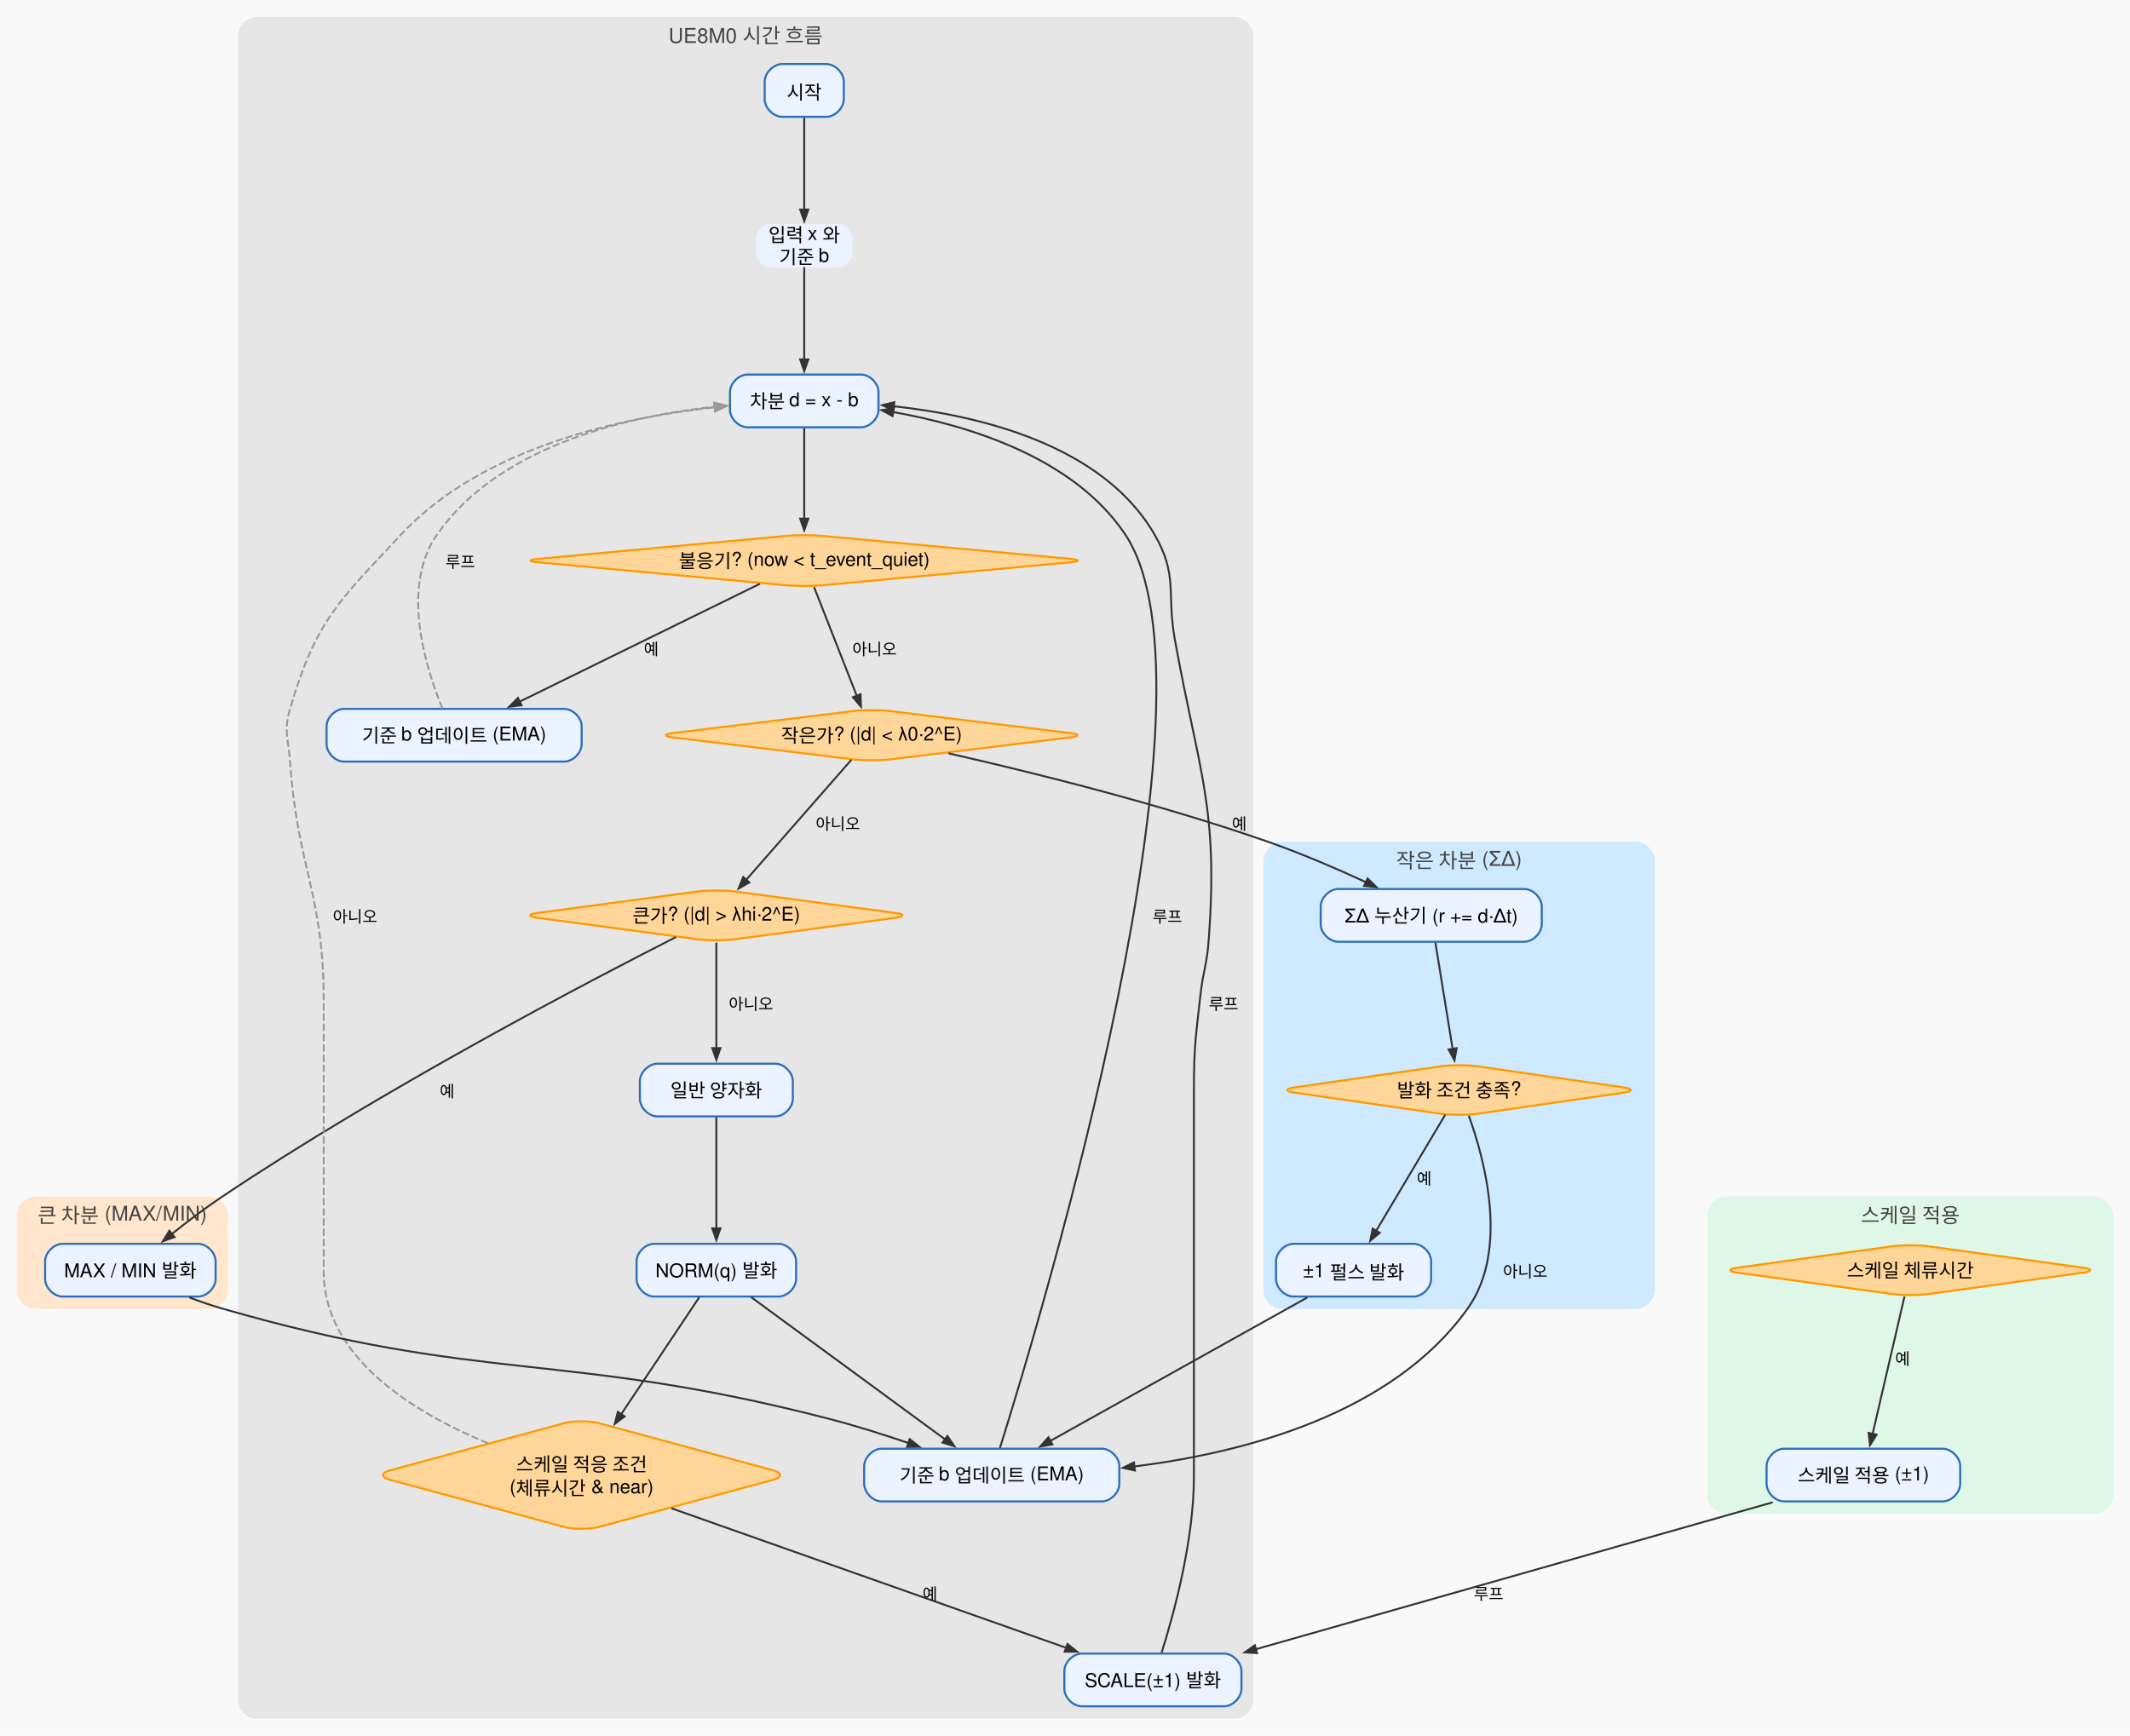
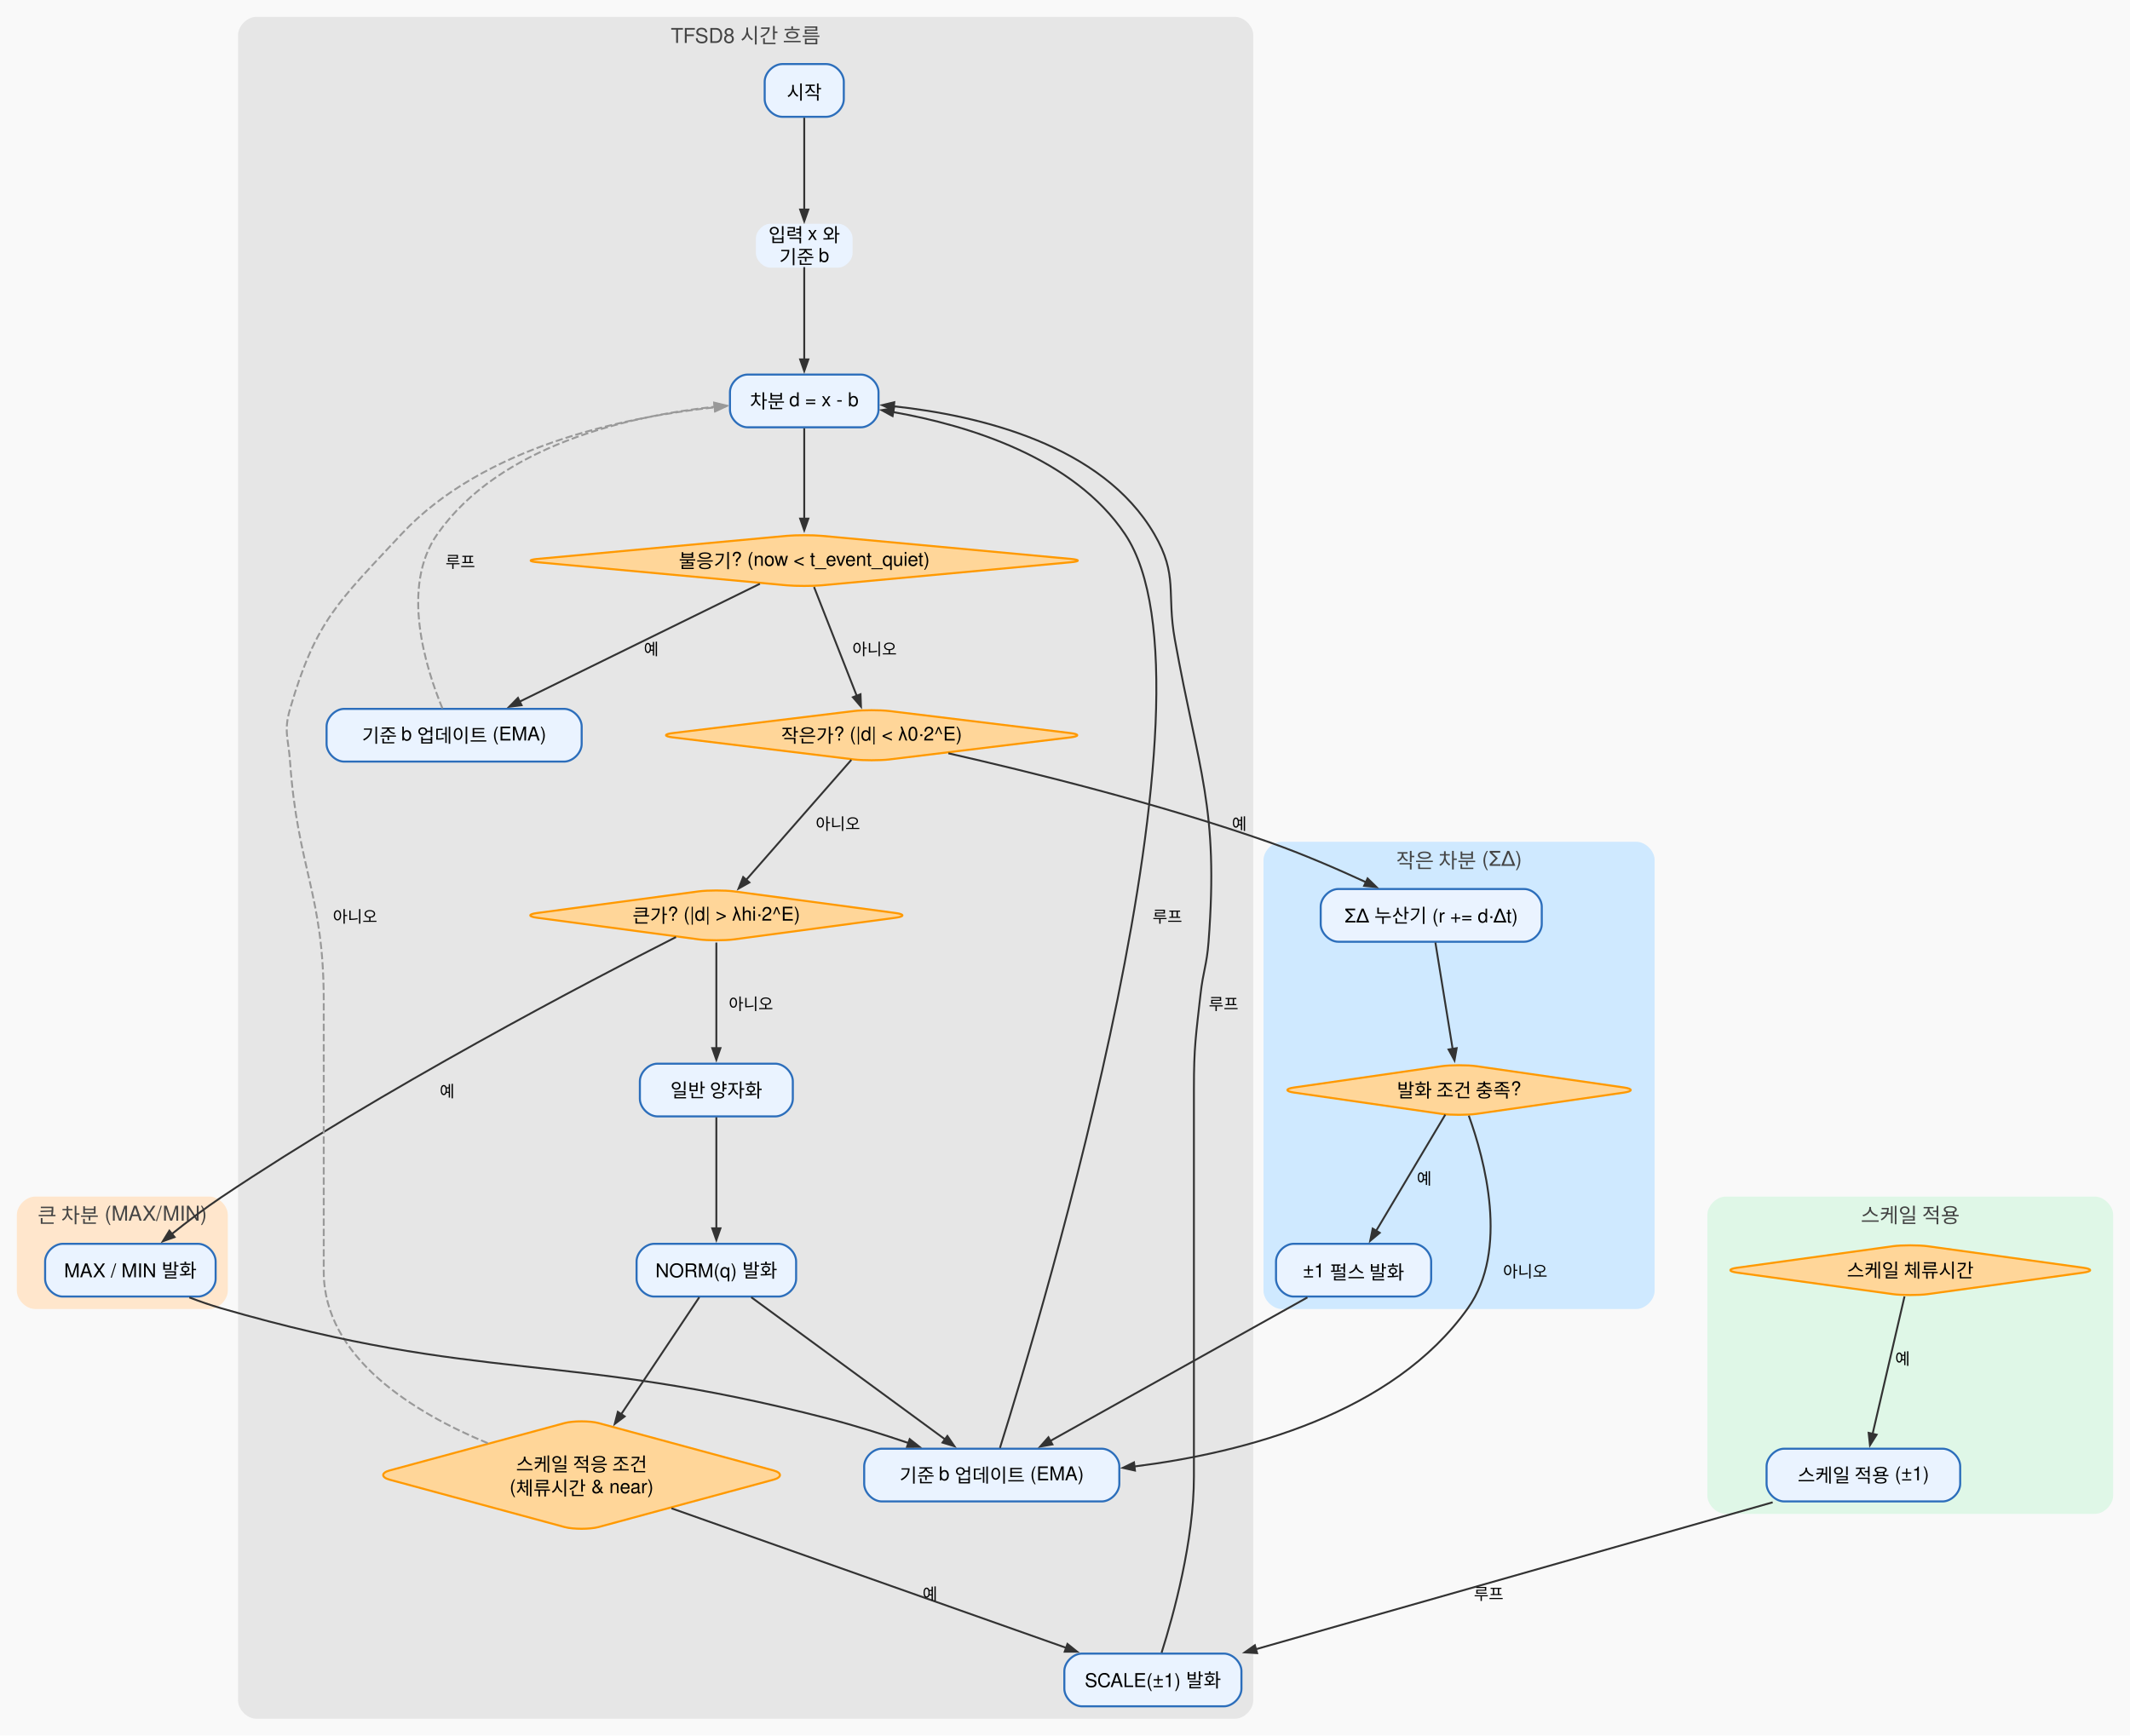
<svg xmlns="http://www.w3.org/2000/svg" width="1454pt" height="1185pt" viewBox="0.00 0.00 1454.00 1185.00">
  <g id="graph0" class="graph" transform="scale(1 1) rotate(0) translate(4 1181.03)">
    <polygon fill="#f9f9f9" stroke="none" points="-4,4 -4,-1181.03 1450,-1181.03 1450,4 -4,4" />
    <g id="clust1" class="cluster">
      <path fill="#e6e6e6" stroke="#e6e6e6" d="M171,-8C171,-8 839,-8 839,-8 845,-8 851,-14 851,-20 851,-20 851,-1157.03 851,-1157.03 851,-1163.03 845,-1169.03 839,-1169.03 839,-1169.03 171,-1169.03 171,-1169.03 165,-1169.03 159,-1163.03 159,-1157.03 159,-1157.03 159,-20 159,-20 159,-14 165,-8 171,-8" />
-       <text xml:space="preserve" text-anchor="middle" x="505" y="-1151.73" font-family="Helvetica,sans-Serif" font-size="14.00" fill="#444444">UE8M0 시간 흐름</text>
+       <text xml:space="preserve" text-anchor="middle" x="505" y="-1151.73" font-family="Helvetica,sans-Serif" font-size="14.00" fill="#444444">TFSD8 시간 흐름</text>
    </g>
    <g id="clust2" class="cluster">
      <path fill="#cfe9ff" stroke="#cfe9ff" d="M871,-287.78C871,-287.78 1113,-287.78 1113,-287.78 1119,-287.78 1125,-293.78 1125,-299.78 1125,-299.78 1125,-593.78 1125,-593.78 1125,-599.78 1119,-605.78 1113,-605.78 1113,-605.78 871,-605.78 871,-605.78 865,-605.78 859,-599.78 859,-593.78 859,-593.78 859,-299.78 859,-299.78 859,-293.78 865,-287.78 871,-287.78" />
      <text xml:space="preserve" text-anchor="middle" x="992" y="-588.48" font-family="Helvetica,sans-Serif" font-size="14.00" fill="#444444">작은 차분 (ΣΔ)</text>
    </g>
    <g id="clust3" class="cluster">
      <path fill="#ffe6cc" stroke="#ffe6cc" d="M20,-287.78C20,-287.78 139,-287.78 139,-287.78 145,-287.78 151,-293.78 151,-299.78 151,-299.78 151,-351.53 151,-351.53 151,-357.53 145,-363.53 139,-363.53 139,-363.53 20,-363.53 20,-363.53 14,-363.53 8,-357.53 8,-351.53 8,-351.53 8,-299.78 8,-299.78 8,-293.78 14,-287.78 20,-287.78" />
      <text xml:space="preserve" text-anchor="middle" x="79.5" y="-346.23" font-family="Helvetica,sans-Serif" font-size="14.00" fill="#444444">큰 차분 (MAX/MIN)</text>
    </g>
    <g id="clust4" class="cluster">
      <path fill="#dff7e7" stroke="#dff7e7" d="M1174,-147.89C1174,-147.89 1426,-147.89 1426,-147.89 1432,-147.89 1438,-153.89 1438,-159.89 1438,-159.89 1438,-351.53 1438,-351.53 1438,-357.53 1432,-363.53 1426,-363.53 1426,-363.53 1174,-363.53 1174,-363.53 1168,-363.53 1162,-357.53 1162,-351.53 1162,-351.53 1162,-159.89 1162,-159.89 1162,-153.89 1168,-147.89 1174,-147.89" />
      <text xml:space="preserve" text-anchor="middle" x="1300" y="-346.23" font-family="Helvetica,sans-Serif" font-size="14.00" fill="#444444">스케일 적용</text>
    </g>
    <g id="node1" class="node">
      <path fill="#eaf3ff" stroke="#2c6ebb" stroke-width="1.4" d="M560,-1137.28C560,-1137.28 530,-1137.28 530,-1137.28 524,-1137.28 518,-1131.28 518,-1125.28 518,-1125.28 518,-1113.28 518,-1113.28 518,-1107.28 524,-1101.28 530,-1101.28 530,-1101.28 560,-1101.28 560,-1101.28 566,-1101.28 572,-1107.28 572,-1113.28 572,-1113.28 572,-1125.28 572,-1125.28 572,-1131.28 566,-1137.28 560,-1137.28" />
      <text xml:space="preserve" text-anchor="middle" x="545" y="-1113.31" font-family="Helvetica,sans-Serif" font-size="13.00">시작</text>
    </g>
    <g id="node2" class="node">
      <path fill="#eaf3ff" stroke="none" stroke-width="1.4" d="M568,-1028.28C568,-1028.28 522,-1028.28 522,-1028.28 517,-1028.28 512,-1023.28 512,-1018.28 512,-1018.28 512,-1008.28 512,-1008.28 512,-1003.28 517,-998.28 522,-998.28 522,-998.28 568,-998.28 568,-998.28 573,-998.28 578,-1003.28 578,-1008.28 578,-1008.28 578,-1018.28 578,-1018.28 578,-1023.28 573,-1028.28 568,-1028.28" />
      <text xml:space="preserve" text-anchor="middle" x="545" y="-1015.93" font-family="Helvetica,sans-Serif" font-size="13.00" fill="#000000">입력 x 와</text>
      <text xml:space="preserve" text-anchor="middle" x="545" y="-1000.93" font-family="Helvetica,sans-Serif" font-size="13.00" fill="#000000">기준 b</text>
    </g>
    <g id="edge1" class="edge">
      <path fill="none" stroke="#333333" stroke-width="1.3" d="M545,-1100.64C545,-1083.33 545,-1056.82 545,-1037.75" />
      <polygon fill="#333333" stroke="#333333" stroke-width="1.3" points="547.8,-1037.98 545,-1029.98 542.2,-1037.98 547.8,-1037.98" />
    </g>
    <g id="node3" class="node">
      <path fill="#eaf3ff" stroke="#2c6ebb" stroke-width="1.4" d="M583.7,-925.28C583.7,-925.28 506.3,-925.28 506.3,-925.28 500.3,-925.28 494.3,-919.28 494.3,-913.28 494.3,-913.28 494.3,-901.28 494.3,-901.28 494.3,-895.28 500.3,-889.28 506.3,-889.28 506.3,-889.28 583.7,-889.28 583.7,-889.28 589.7,-889.28 595.7,-895.28 595.7,-901.28 595.7,-901.28 595.7,-913.28 595.7,-913.28 595.7,-919.28 589.7,-925.28 583.7,-925.28" />
      <text xml:space="preserve" text-anchor="middle" x="545" y="-902.43" font-family="Helvetica,sans-Serif" font-size="13.00">차분 d = x - b</text>
    </g>
    <g id="edge2" class="edge">
      <path fill="none" stroke="#333333" stroke-width="1.3" d="M545,-998.68C545,-982.74 545,-955.92 545,-935.62" />
      <polygon fill="#333333" stroke="#333333" stroke-width="1.3" points="547.8,-935.66 545,-927.66 542.2,-935.66 547.8,-935.66" />
    </g>
    <g id="node4" class="node">
      <path fill="#ffd699" stroke="#ff9900" stroke-width="1.4" d="M533.05,-815.17C533.05,-815.17 362.73,-799.39 362.73,-799.39 356.75,-798.83 356.75,-797.73 362.73,-797.17 362.73,-797.17 533.05,-781.39 533.05,-781.39 539.03,-780.83 550.97,-780.83 556.95,-781.39 556.95,-781.39 727.27,-797.17 727.27,-797.17 733.25,-797.73 733.25,-798.83 727.27,-799.39 727.27,-799.39 556.95,-815.17 556.95,-815.17 550.97,-815.73 539.03,-815.73 533.05,-815.17" />
      <text xml:space="preserve" text-anchor="middle" x="545" y="-793.43" font-family="Helvetica,sans-Serif" font-size="13.00">불응기? (now &lt; t_event_quiet)</text>
    </g>
    <g id="edge3" class="edge">
      <path fill="none" stroke="#333333" stroke-width="1.3" d="M545,-888.61C545,-871.81 545,-846.27 545,-826.8" />
      <polygon fill="#333333" stroke="#333333" stroke-width="1.3" points="547.8,-826.94 545,-818.94 542.2,-826.94 547.8,-826.94" />
    </g>
    <g id="node5" class="node">
      <path fill="#eaf3ff" stroke="#2c6ebb" stroke-width="1.4" d="M381.07,-697.03C381.07,-697.03 230.93,-697.03 230.93,-697.03 224.93,-697.03 218.93,-691.03 218.93,-685.03 218.93,-685.03 218.93,-673.03 218.93,-673.03 218.93,-667.03 224.93,-661.03 230.93,-661.03 230.93,-661.03 381.07,-661.03 381.07,-661.03 387.07,-661.03 393.07,-667.03 393.07,-673.03 393.07,-673.03 393.07,-685.03 393.07,-685.03 393.07,-691.03 387.07,-697.03 381.07,-697.03" />
      <text xml:space="preserve" text-anchor="middle" x="306" y="-674.18" font-family="Helvetica,sans-Serif" font-size="13.00">기준 b 업데이트 (EMA)</text>
    </g>
    <g id="edge4" class="edge">
      <path fill="none" stroke="#333333" stroke-width="1.3" d="M514.73,-782.43C473.31,-762.11 398.66,-725.49 350.77,-701.99" />
      <polygon fill="#333333" stroke="#333333" stroke-width="1.3" points="352.04,-699.5 343.63,-698.49 349.57,-704.53 352.04,-699.5" />
      <text xml:space="preserve" text-anchor="middle" x="440.54" y="-733.83" font-family="Helvetica,sans-Serif" font-size="11.00">예</text>
    </g>
    <g id="node6" class="node">
      <path fill="#ffd699" stroke="#ff9900" stroke-width="1.4" d="M579.09,-695.58C579.09,-695.58 455.1,-680.48 455.1,-680.48 449.15,-679.76 449.15,-678.3 455.1,-677.58 455.1,-677.58 579.09,-662.48 579.09,-662.48 585.04,-661.76 596.96,-661.76 602.91,-662.48 602.91,-662.48 726.9,-677.58 726.9,-677.58 732.85,-678.3 732.85,-679.76 726.9,-680.48 726.9,-680.48 602.91,-695.58 602.91,-695.58 596.96,-696.3 585.04,-696.3 579.09,-695.58" />
      <text xml:space="preserve" text-anchor="middle" x="591" y="-674.18" font-family="Helvetica,sans-Serif" font-size="13.00">작은가? (|d| &lt; λ0·2^E)</text>
    </g>
    <g id="edge5" class="edge">
      <path fill="none" stroke="#333333" stroke-width="1.3" d="M551.69,-780.23C559.36,-760.67 572.03,-728.38 580.91,-705.76" />
      <polygon fill="#333333" stroke="#333333" stroke-width="1.3" points="583.42,-707.02 583.73,-698.55 578.21,-704.98 583.42,-707.02" />
      <text xml:space="preserve" text-anchor="middle" x="593" y="-733.83" font-family="Helvetica,sans-Serif" font-size="11.00">아니오</text>
    </g>
    <g id="edge6" class="edge">
      <path fill="none" stroke="#999999" stroke-width="1.3" stroke-dasharray="5,2" d="M298.01,-697.37C286.49,-725.2 269.24,-780.36 294.5,-816.28 337.12,-876.88 424.61,-896.88 484.05,-903.36" />
      <polygon fill="#999999" stroke="#999999" stroke-width="1.3" points="483.5,-906.12 491.74,-904.12 484.06,-900.54 483.5,-906.12" />
      <text xml:space="preserve" text-anchor="middle" x="310.25" y="-793.45" font-family="Helvetica,sans-Serif" font-size="11.00">루프</text>
    </g>
    <g id="node7" class="node">
      <path fill="#ffd699" stroke="#ff9900" stroke-width="1.4" d="M473.11,-572.44C473.11,-572.44 362.44,-557.62 362.44,-557.62 356.5,-556.83 356.5,-555.23 362.44,-554.44 362.44,-554.44 473.11,-539.62 473.11,-539.62 479.05,-538.83 490.95,-538.83 496.89,-539.62 496.89,-539.62 607.56,-554.44 607.56,-554.44 613.5,-555.23 613.5,-556.83 607.56,-557.62 607.56,-557.62 496.89,-572.44 496.89,-572.44 490.95,-573.23 479.05,-573.23 473.11,-572.44" />
      <text xml:space="preserve" text-anchor="middle" x="485" y="-551.18" font-family="Helvetica,sans-Serif" font-size="13.00">큰가? (|d| &gt; λhi·2^E)</text>
    </g>
    <g id="edge8" class="edge">
      <path fill="none" stroke="#333333" stroke-width="1.3" d="M577.14,-662.21C558.81,-641.29 526.37,-604.25 505.28,-580.18" />
      <polygon fill="#333333" stroke="#333333" stroke-width="1.3" points="507.54,-578.51 500.16,-574.33 503.32,-582.2 507.54,-578.51" />
      <text xml:space="preserve" text-anchor="middle" x="567.97" y="-614.58" font-family="Helvetica,sans-Serif" font-size="11.00">아니오</text>
    </g>
    <g id="node13" class="node">
      <path fill="#eaf3ff" stroke="#2c6ebb" stroke-width="1.4" d="M1036.45,-574.03C1036.45,-574.03 909.55,-574.03 909.55,-574.03 903.55,-574.03 897.55,-568.03 897.55,-562.03 897.55,-562.03 897.55,-550.03 897.55,-550.03 897.55,-544.03 903.55,-538.03 909.55,-538.03 909.55,-538.03 1036.45,-538.03 1036.45,-538.03 1042.45,-538.03 1048.45,-544.03 1048.45,-550.03 1048.45,-550.03 1048.45,-562.03 1048.45,-562.03 1048.45,-568.03 1042.45,-574.03 1036.45,-574.03" />
      <text xml:space="preserve" text-anchor="middle" x="973" y="-551.18" font-family="Helvetica,sans-Serif" font-size="13.00">ΣΔ 누산기 (r += d·Δt)</text>
    </g>
    <g id="edge7" class="edge">
      <path fill="none" stroke="#333333" stroke-width="1.3" d="M643.38,-666.7C698.7,-654.15 788.11,-632.14 863,-605.78 885.04,-598.02 908.83,-587.74 928.62,-578.61" />
      <polygon fill="#333333" stroke="#333333" stroke-width="1.3" points="929.56,-581.26 935.63,-575.35 927.19,-576.19 929.56,-581.26" />
      <text xml:space="preserve" text-anchor="middle" x="841.96" y="-614.58" font-family="Helvetica,sans-Serif" font-size="11.00">예</text>
    </g>
    <g id="node8" class="node">
      <path fill="#eaf3ff" stroke="#2c6ebb" stroke-width="1.4" d="M525.2,-454.78C525.2,-454.78 444.8,-454.78 444.8,-454.78 438.8,-454.78 432.8,-448.78 432.8,-442.78 432.8,-442.78 432.8,-430.78 432.8,-430.78 432.8,-424.78 438.8,-418.78 444.8,-418.78 444.8,-418.78 525.2,-418.78 525.2,-418.78 531.2,-418.78 537.2,-424.78 537.2,-430.78 537.2,-430.78 537.2,-442.78 537.2,-442.78 537.2,-448.78 531.2,-454.78 525.2,-454.78" />
      <text xml:space="preserve" text-anchor="middle" x="485" y="-431.93" font-family="Helvetica,sans-Serif" font-size="13.00">일반 양자화</text>
    </g>
    <g id="edge10" class="edge">
      <path fill="none" stroke="#333333" stroke-width="1.3" d="M485,-537.48C485,-518.39 485,-487.65 485,-465.34" />
      <polygon fill="#333333" stroke="#333333" stroke-width="1.3" points="487.8,-465.42 485,-457.42 482.2,-465.42 487.8,-465.42" />
      <text xml:space="preserve" text-anchor="middle" x="508.62" y="-491.58" font-family="Helvetica,sans-Serif" font-size="11.00">아니오</text>
    </g>
    <g id="node16" class="node">
      <path fill="#eaf3ff" stroke="#2c6ebb" stroke-width="1.4" d="M131.2,-331.78C131.2,-331.78 38.8,-331.78 38.8,-331.78 32.8,-331.78 26.8,-325.78 26.8,-319.78 26.8,-319.78 26.8,-307.78 26.8,-307.78 26.8,-301.78 32.8,-295.78 38.8,-295.78 38.8,-295.78 131.2,-295.78 131.2,-295.78 137.2,-295.78 143.2,-301.78 143.2,-307.78 143.2,-307.78 143.2,-319.78 143.2,-319.78 143.2,-325.78 137.2,-331.78 131.2,-331.78" />
      <text xml:space="preserve" text-anchor="middle" x="85" y="-308.93" font-family="Helvetica,sans-Serif" font-size="13.00">MAX / MIN 발화</text>
    </g>
    <g id="edge9" class="edge">
      <path fill="none" stroke="#333333" stroke-width="1.3" d="M457.45,-541.23C398.73,-511.42 257.62,-437.74 147,-363.53 135.58,-355.87 123.58,-346.72 113.22,-338.43" />
      <polygon fill="#333333" stroke="#333333" stroke-width="1.3" points="115.15,-336.39 107.17,-333.53 111.62,-340.74 115.15,-336.39" />
      <text xml:space="preserve" text-anchor="middle" x="301.21" y="-431.96" font-family="Helvetica,sans-Serif" font-size="11.00">예</text>
    </g>
    <g id="node9" class="node">
      <path fill="#eaf3ff" stroke="#2c6ebb" stroke-width="1.4" d="M527.45,-331.78C527.45,-331.78 442.55,-331.78 442.55,-331.78 436.55,-331.78 430.55,-325.78 430.55,-319.78 430.55,-319.78 430.55,-307.78 430.55,-307.78 430.55,-301.78 436.55,-295.78 442.55,-295.78 442.55,-295.78 527.45,-295.78 527.45,-295.78 533.45,-295.78 539.45,-301.78 539.45,-307.78 539.45,-307.78 539.45,-319.78 539.45,-319.78 539.45,-325.78 533.45,-331.78 527.45,-331.78" />
      <text xml:space="preserve" text-anchor="middle" x="485" y="-308.93" font-family="Helvetica,sans-Serif" font-size="13.00">NORM(q) 발화</text>
    </g>
    <g id="edge11" class="edge">
      <path fill="none" stroke="#333333" stroke-width="1.3" d="M485,-418.19C485,-398.29 485,-365.65 485,-342.36" />
      <polygon fill="#333333" stroke="#333333" stroke-width="1.3" points="487.8,-342.36 485,-334.36 482.2,-342.36 487.8,-342.36" />
    </g>
    <g id="node10" class="node">
      <path fill="#eaf3ff" stroke="#2c6ebb" stroke-width="1.4" d="M748.08,-191.89C748.08,-191.89 597.92,-191.89 597.92,-191.89 591.92,-191.89 585.92,-185.89 585.92,-179.89 585.92,-179.89 585.92,-167.89 585.92,-167.89 585.92,-161.89 591.92,-155.89 597.92,-155.89 597.92,-155.89 748.08,-155.89 748.08,-155.89 754.08,-155.89 760.08,-161.89 760.08,-167.89 760.08,-167.89 760.08,-179.89 760.08,-179.89 760.08,-185.89 754.08,-191.89 748.08,-191.89" />
      <text xml:space="preserve" text-anchor="middle" x="673" y="-169.04" font-family="Helvetica,sans-Serif" font-size="13.00">기준 b 업데이트 (EMA)</text>
    </g>
    <g id="edge12" class="edge">
      <path fill="none" stroke="#333333" stroke-width="1.3" d="M508.81,-295.32C542.48,-270.62 604.06,-225.45 641.49,-198" />
      <polygon fill="#333333" stroke="#333333" stroke-width="1.3" points="642.71,-200.58 647.5,-193.59 639.39,-196.07 642.71,-200.58" />
    </g>
    <g id="node11" class="node">
      <path fill="#ffd699" stroke="#ff9900" stroke-width="1.4" d="M381.42,-209.39C381.42,-209.39 261.93,-177.03 261.93,-177.03 256.14,-175.46 256.14,-172.32 261.93,-170.75 261.93,-170.75 381.42,-138.39 381.42,-138.39 387.21,-136.82 398.79,-136.82 404.58,-138.39 404.58,-138.39 524.07,-170.75 524.07,-170.75 529.86,-172.32 529.86,-175.46 524.07,-177.03 524.07,-177.03 404.58,-209.39 404.58,-209.39 398.79,-210.96 387.21,-210.96 381.42,-209.39" />
      <text xml:space="preserve" text-anchor="middle" x="393" y="-176.54" font-family="Helvetica,sans-Serif" font-size="13.00">스케일 적응 조건</text>
      <text xml:space="preserve" text-anchor="middle" x="393" y="-161.54" font-family="Helvetica,sans-Serif" font-size="13.00">(체류시간 &amp; near)</text>
    </g>
    <g id="edge19" class="edge">
      <path fill="none" stroke="#333333" stroke-width="1.3" d="M473.35,-295.32C459.98,-275.29 437.63,-241.78 419.89,-215.2" />
      <polygon fill="#333333" stroke="#333333" stroke-width="1.3" points="422.41,-213.93 415.64,-208.82 417.75,-217.03 422.41,-213.93" />
    </g>
    <g id="edge18" class="edge">
      <path fill="none" stroke="#333333" stroke-width="1.3" d="M678.59,-192.41C707.43,-284.22 835.38,-709.77 764,-816.28 728.96,-868.57 657.48,-890.51 605.69,-899.69" />
      <polygon fill="#333333" stroke="#333333" stroke-width="1.3" points="605.31,-896.92 597.88,-900.99 606.23,-902.44 605.31,-896.92" />
      <text xml:space="preserve" text-anchor="middle" x="792.88" y="-551.2" font-family="Helvetica,sans-Serif" font-size="11.00">루프</text>
    </g>
    <g id="edge22" class="edge">
      <path fill="none" stroke="#999999" stroke-width="1.3" stroke-dasharray="5,2" d="M328.96,-195.66C278.64,-216.48 217,-253.97 217,-312.78 217,-497.41 217,-497.41 217,-497.41 217,-570.84 199.12,-587.77 194,-661.03 192.88,-676.99 189.52,-681.67 194,-697.03 211.59,-757.37 227.13,-770.32 270,-816.28 325.7,-876 421.54,-896.16 484.09,-902.93" />
      <polygon fill="#999999" stroke="#999999" stroke-width="1.3" points="483.63,-905.7 491.87,-903.71 484.19,-900.13 483.63,-905.7" />
      <text xml:space="preserve" text-anchor="middle" x="238.36" y="-551.2" font-family="Helvetica,sans-Serif" font-size="11.00">아니오</text>
    </g>
    <g id="node12" class="node">
      <path fill="#eaf3ff" stroke="#2c6ebb" stroke-width="1.4" d="M831.45,-52C831.45,-52 734.55,-52 734.55,-52 728.55,-52 722.55,-46 722.55,-40 722.55,-40 722.55,-28 722.55,-28 722.55,-22 728.55,-16 734.55,-16 734.55,-16 831.45,-16 831.45,-16 837.45,-16 843.45,-22 843.45,-28 843.45,-28 843.45,-40 843.45,-40 843.45,-46 837.45,-52 831.45,-52" />
      <text xml:space="preserve" text-anchor="middle" x="783" y="-29.15" font-family="Helvetica,sans-Serif" font-size="13.00">SCALE(±1) 발화</text>
    </g>
    <g id="edge20" class="edge">
      <path fill="none" stroke="#333333" stroke-width="1.3" d="M454.37,-151.19C528.22,-125.08 651.34,-81.55 724.08,-55.83" />
      <polygon fill="#333333" stroke="#333333" stroke-width="1.3" points="724.67,-58.59 731.28,-53.29 722.8,-53.31 724.67,-58.59" />
      <text xml:space="preserve" text-anchor="middle" x="630.81" y="-88.8" font-family="Helvetica,sans-Serif" font-size="11.00">예</text>
    </g>
    <g id="edge21" class="edge">
      <path fill="none" stroke="#333333" stroke-width="1.3" d="M788.94,-52.62C797.16,-78.61 811,-128.92 811,-172.89 811,-437.78 811,-437.78 811,-437.78 811,-466.41 812.34,-473.58 815.5,-502.03 817.29,-518.12 819.77,-521.89 821,-538.03 827.98,-630 814.36,-653.51 798,-744.28 792.22,-776.36 800.37,-788.09 784,-816.28 748.48,-877.44 664.43,-897.33 606.12,-903.63" />
      <polygon fill="#333333" stroke="#333333" stroke-width="1.3" points="605.92,-900.83 598.23,-904.4 606.46,-906.41 605.92,-900.83" />
      <text xml:space="preserve" text-anchor="middle" x="831.25" y="-491.58" font-family="Helvetica,sans-Serif" font-size="11.00">루프</text>
    </g>
    <g id="node14" class="node">
      <path fill="#ffd699" stroke="#ff9900" stroke-width="1.4" d="M980.12,-453.06C980.12,-453.06 879.27,-438.5 879.27,-438.5 873.33,-437.64 873.33,-435.92 879.27,-435.06 879.27,-435.06 980.12,-420.5 980.12,-420.5 986.06,-419.64 997.94,-419.64 1003.88,-420.5 1003.88,-420.5 1104.73,-435.06 1104.73,-435.06 1110.67,-435.92 1110.67,-437.64 1104.73,-438.5 1104.73,-438.5 1003.88,-453.06 1003.88,-453.06 997.94,-453.92 986.06,-453.92 980.12,-453.06" />
      <text xml:space="preserve" text-anchor="middle" x="992" y="-431.93" font-family="Helvetica,sans-Serif" font-size="13.00">발화 조건 충족?</text>
    </g>
    <g id="edge13" class="edge">
      <path fill="none" stroke="#333333" stroke-width="1.3" d="M975.84,-537.48C978.97,-518.2 984.02,-487.01 987.65,-464.65" />
      <polygon fill="#333333" stroke="#333333" stroke-width="1.3" points="990.37,-465.36 988.88,-457.01 984.84,-464.46 990.37,-465.36" />
    </g>
    <g id="edge15" class="edge">
      <path fill="none" stroke="#333333" stroke-width="1.3" d="M998.64,-419.28C1009.3,-389.83 1026.32,-327.6 998,-287.78 946.71,-215.66 845.92,-189.21 770.12,-179.72" />
      <polygon fill="#333333" stroke="#333333" stroke-width="1.3" points="770.76,-176.97 762.49,-178.82 770.1,-182.54 770.76,-176.97" />
      <text xml:space="preserve" text-anchor="middle" x="1037.16" y="-308.96" font-family="Helvetica,sans-Serif" font-size="11.00">아니오</text>
    </g>
    <g id="node15" class="node">
      <path fill="#eaf3ff" stroke="#2c6ebb" stroke-width="1.4" d="M960.95,-331.78C960.95,-331.78 879.05,-331.78 879.05,-331.78 873.05,-331.78 867.05,-325.78 867.05,-319.78 867.05,-319.78 867.05,-307.78 867.05,-307.78 867.05,-301.78 873.05,-295.78 879.05,-295.78 879.05,-295.78 960.95,-295.78 960.95,-295.78 966.95,-295.78 972.95,-301.78 972.95,-307.78 972.95,-307.78 972.95,-319.78 972.95,-319.78 972.95,-325.78 966.95,-331.78 960.95,-331.78" />
      <text xml:space="preserve" text-anchor="middle" x="920" y="-308.93" font-family="Helvetica,sans-Serif" font-size="13.00">±1 펄스 발화</text>
    </g>
    <g id="edge14" class="edge">
      <path fill="none" stroke="#333333" stroke-width="1.3" d="M982.59,-419.96C970.57,-399.76 949.62,-364.56 935.3,-340.49" />
      <polygon fill="#333333" stroke="#333333" stroke-width="1.3" points="937.85,-339.3 931.35,-333.86 933.04,-342.17 937.85,-339.3" />
      <text xml:space="preserve" text-anchor="middle" x="968.19" y="-372.33" font-family="Helvetica,sans-Serif" font-size="11.00">예</text>
    </g>
    <g id="edge16" class="edge">
      <path fill="none" stroke="#333333" stroke-width="1.3" d="M888.47,-295.18C843.69,-270.18 761.69,-224.4 712.78,-197.1" />
      <polygon fill="#333333" stroke="#333333" stroke-width="1.3" points="714.41,-194.8 706.06,-193.35 711.68,-199.69 714.41,-194.8" />
    </g>
    <g id="edge17" class="edge">
      <path fill="none" stroke="#333333" stroke-width="1.3" d="M125.27,-295.17C132.42,-292.44 139.86,-289.84 147,-287.78 326.65,-235.82 379.89,-259.16 561,-212.53 579.27,-207.83 598.87,-201.64 616.48,-195.65" />
      <polygon fill="#333333" stroke="#333333" stroke-width="1.3" points="616.98,-198.44 623.63,-193.19 615.16,-193.15 616.98,-198.44" />
    </g>
    <g id="node17" class="node">
      <path fill="#ffd699" stroke="#ff9900" stroke-width="1.4" d="M1288.11,-330.14C1288.11,-330.14 1181.66,-315.42 1181.66,-315.42 1175.71,-314.6 1175.71,-312.96 1181.66,-312.14 1181.66,-312.14 1288.11,-297.42 1288.11,-297.42 1294.06,-296.6 1305.94,-296.6 1311.89,-297.42 1311.89,-297.42 1418.34,-312.14 1418.34,-312.14 1424.29,-312.96 1424.29,-314.6 1418.34,-315.42 1418.34,-315.42 1311.89,-330.14 1311.89,-330.14 1305.94,-330.96 1294.06,-330.96 1288.11,-330.14" />
      <text xml:space="preserve" text-anchor="middle" x="1300" y="-308.93" font-family="Helvetica,sans-Serif" font-size="13.00">스케일 체류시간</text>
    </g>
    <g id="node18" class="node">
      <path fill="#eaf3ff" stroke="#2c6ebb" stroke-width="1.4" d="M1322.08,-191.89C1322.08,-191.89 1213.92,-191.89 1213.92,-191.89 1207.92,-191.89 1201.92,-185.89 1201.92,-179.89 1201.92,-179.89 1201.92,-167.89 1201.92,-167.89 1201.92,-161.89 1207.92,-155.89 1213.92,-155.89 1213.92,-155.89 1322.08,-155.89 1322.08,-155.89 1328.08,-155.89 1334.08,-161.89 1334.08,-167.89 1334.08,-167.89 1334.08,-179.89 1334.08,-179.89 1334.08,-185.89 1328.08,-191.89 1322.08,-191.89" />
      <text xml:space="preserve" text-anchor="middle" x="1268" y="-169.04" font-family="Helvetica,sans-Serif" font-size="13.00">스케일 적용 (±1)</text>
    </g>
    <g id="edge23" class="edge">
      <path fill="none" stroke="#333333" stroke-width="1.3" d="M1296.08,-295.87C1290.64,-272.43 1280.74,-229.8 1274.27,-201.91" />
      <polygon fill="#333333" stroke="#333333" stroke-width="1.3" points="1277.04,-201.45 1272.5,-194.29 1271.58,-202.71 1277.04,-201.45" />
      <text xml:space="preserve" text-anchor="middle" x="1294.74" y="-249.33" font-family="Helvetica,sans-Serif" font-size="11.00">예</text>
    </g>
    <g id="edge24" class="edge">
      <path fill="none" stroke="#333333" stroke-width="1.3" d="M1206.08,-155.29C1115.72,-129.6 948.18,-81.96 853.3,-54.99" />
      <polygon fill="#333333" stroke="#333333" stroke-width="1.3" points="854.14,-52.31 845.68,-52.82 852.61,-57.7 854.14,-52.31" />
      <text xml:space="preserve" text-anchor="middle" x="1012.21" y="-88.8" font-family="Helvetica,sans-Serif" font-size="11.00">루프</text>
    </g>
  </g>
</svg>
